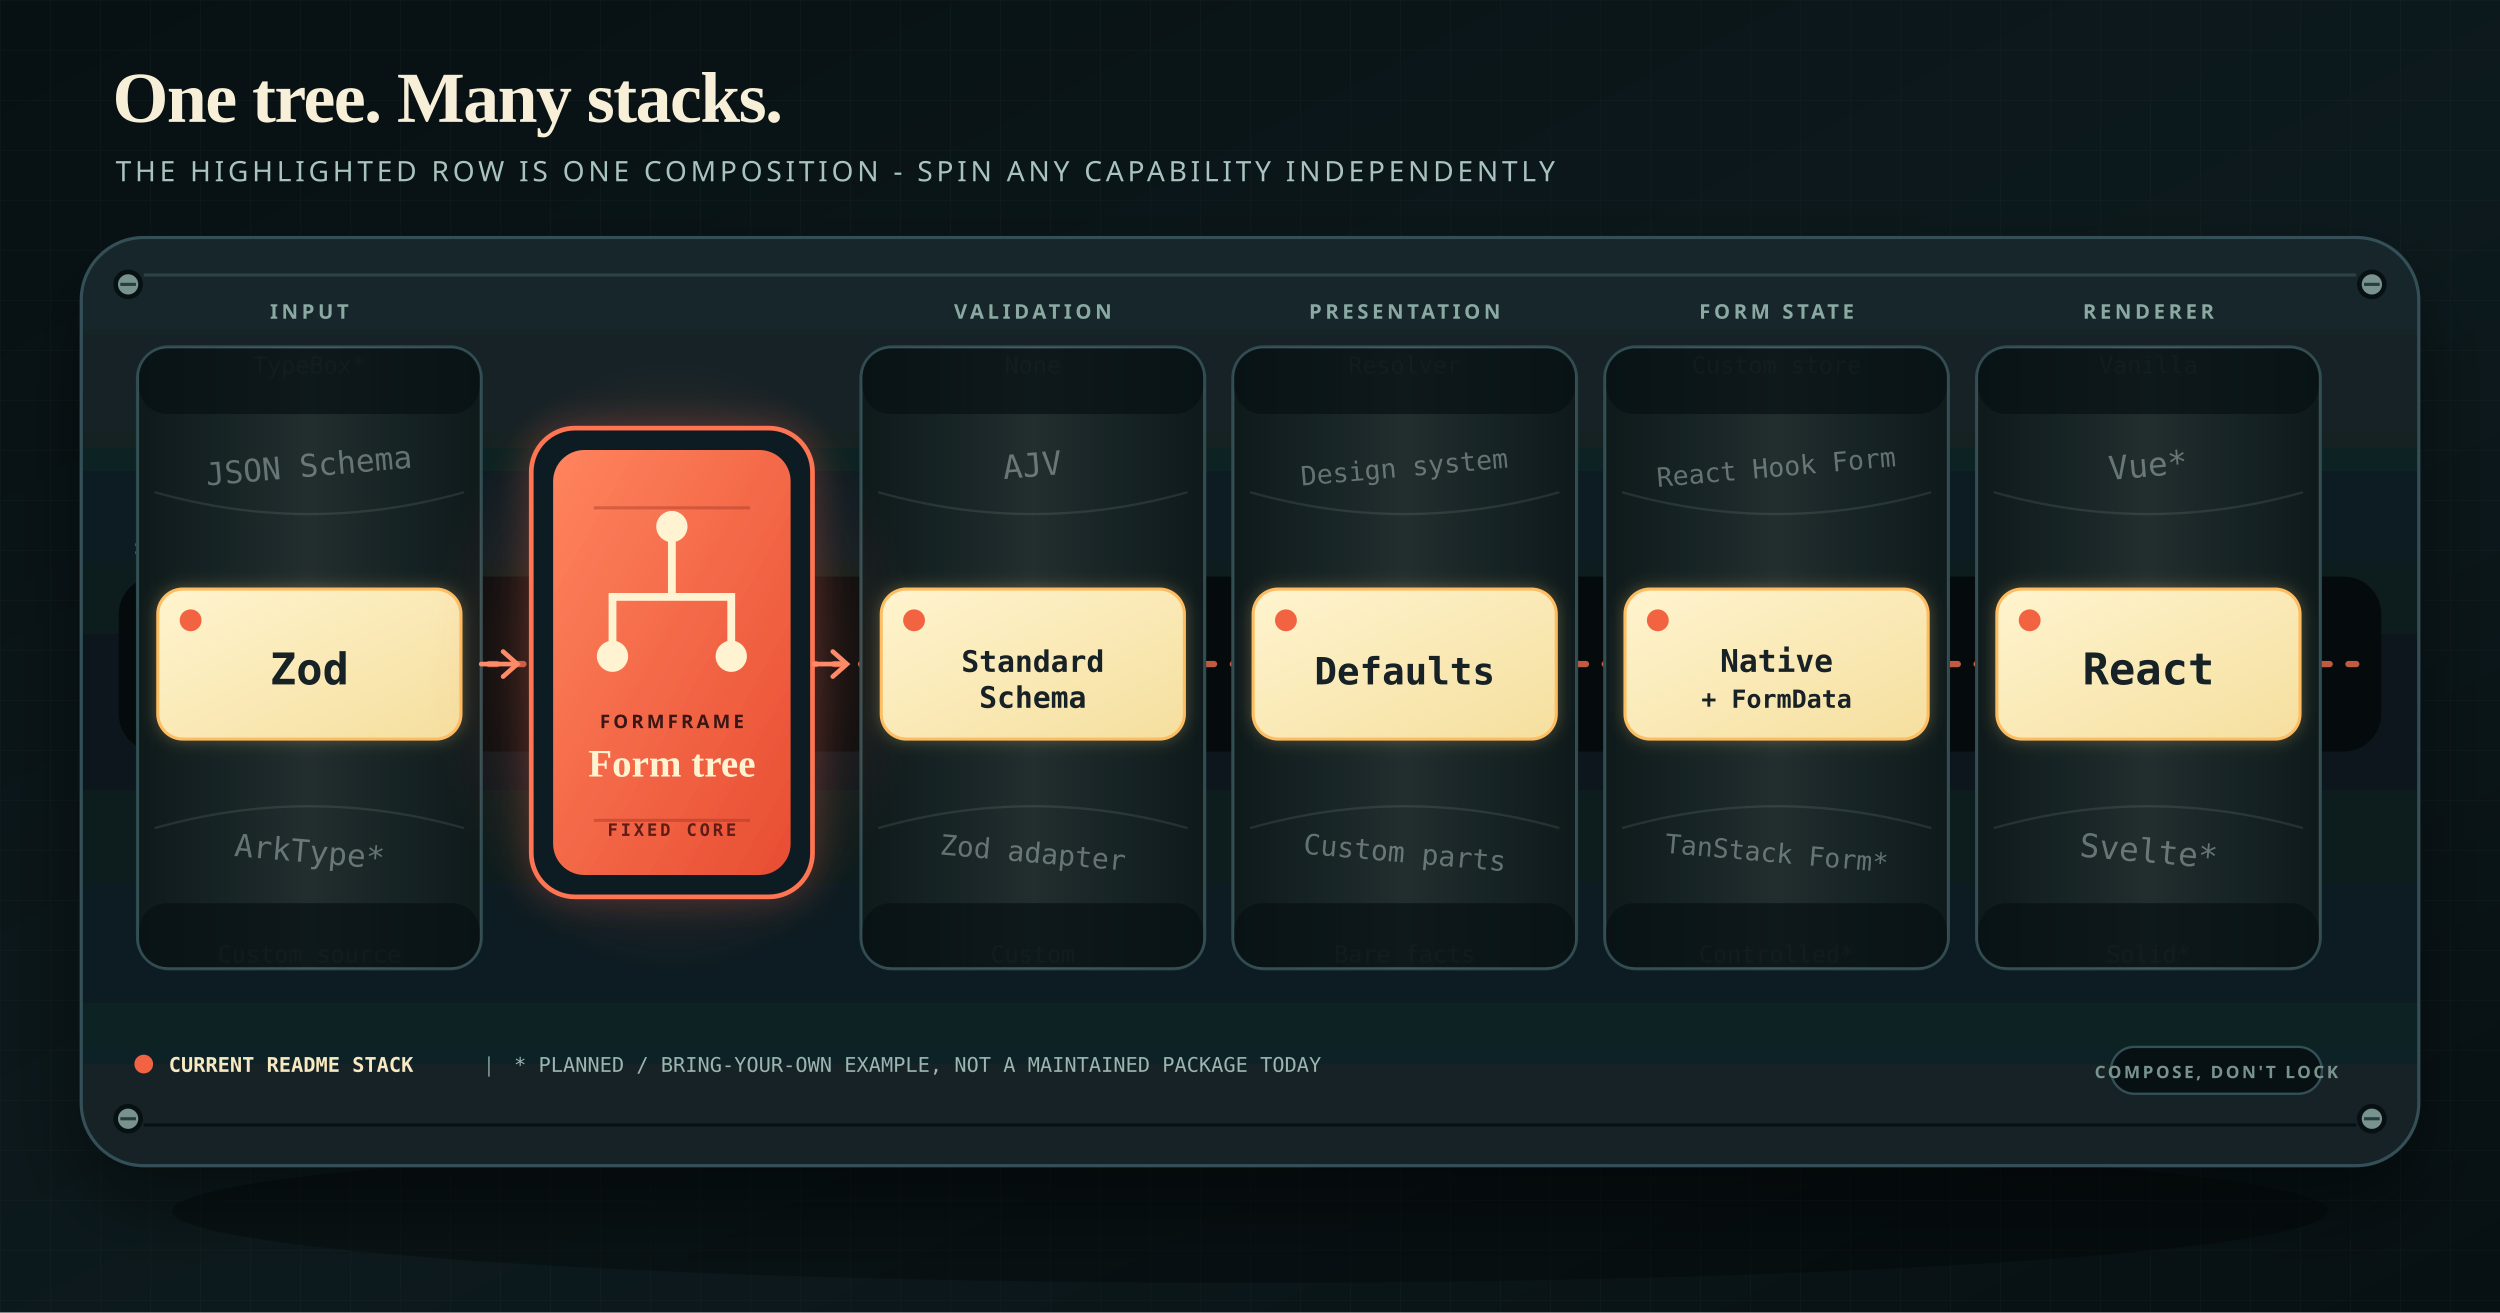
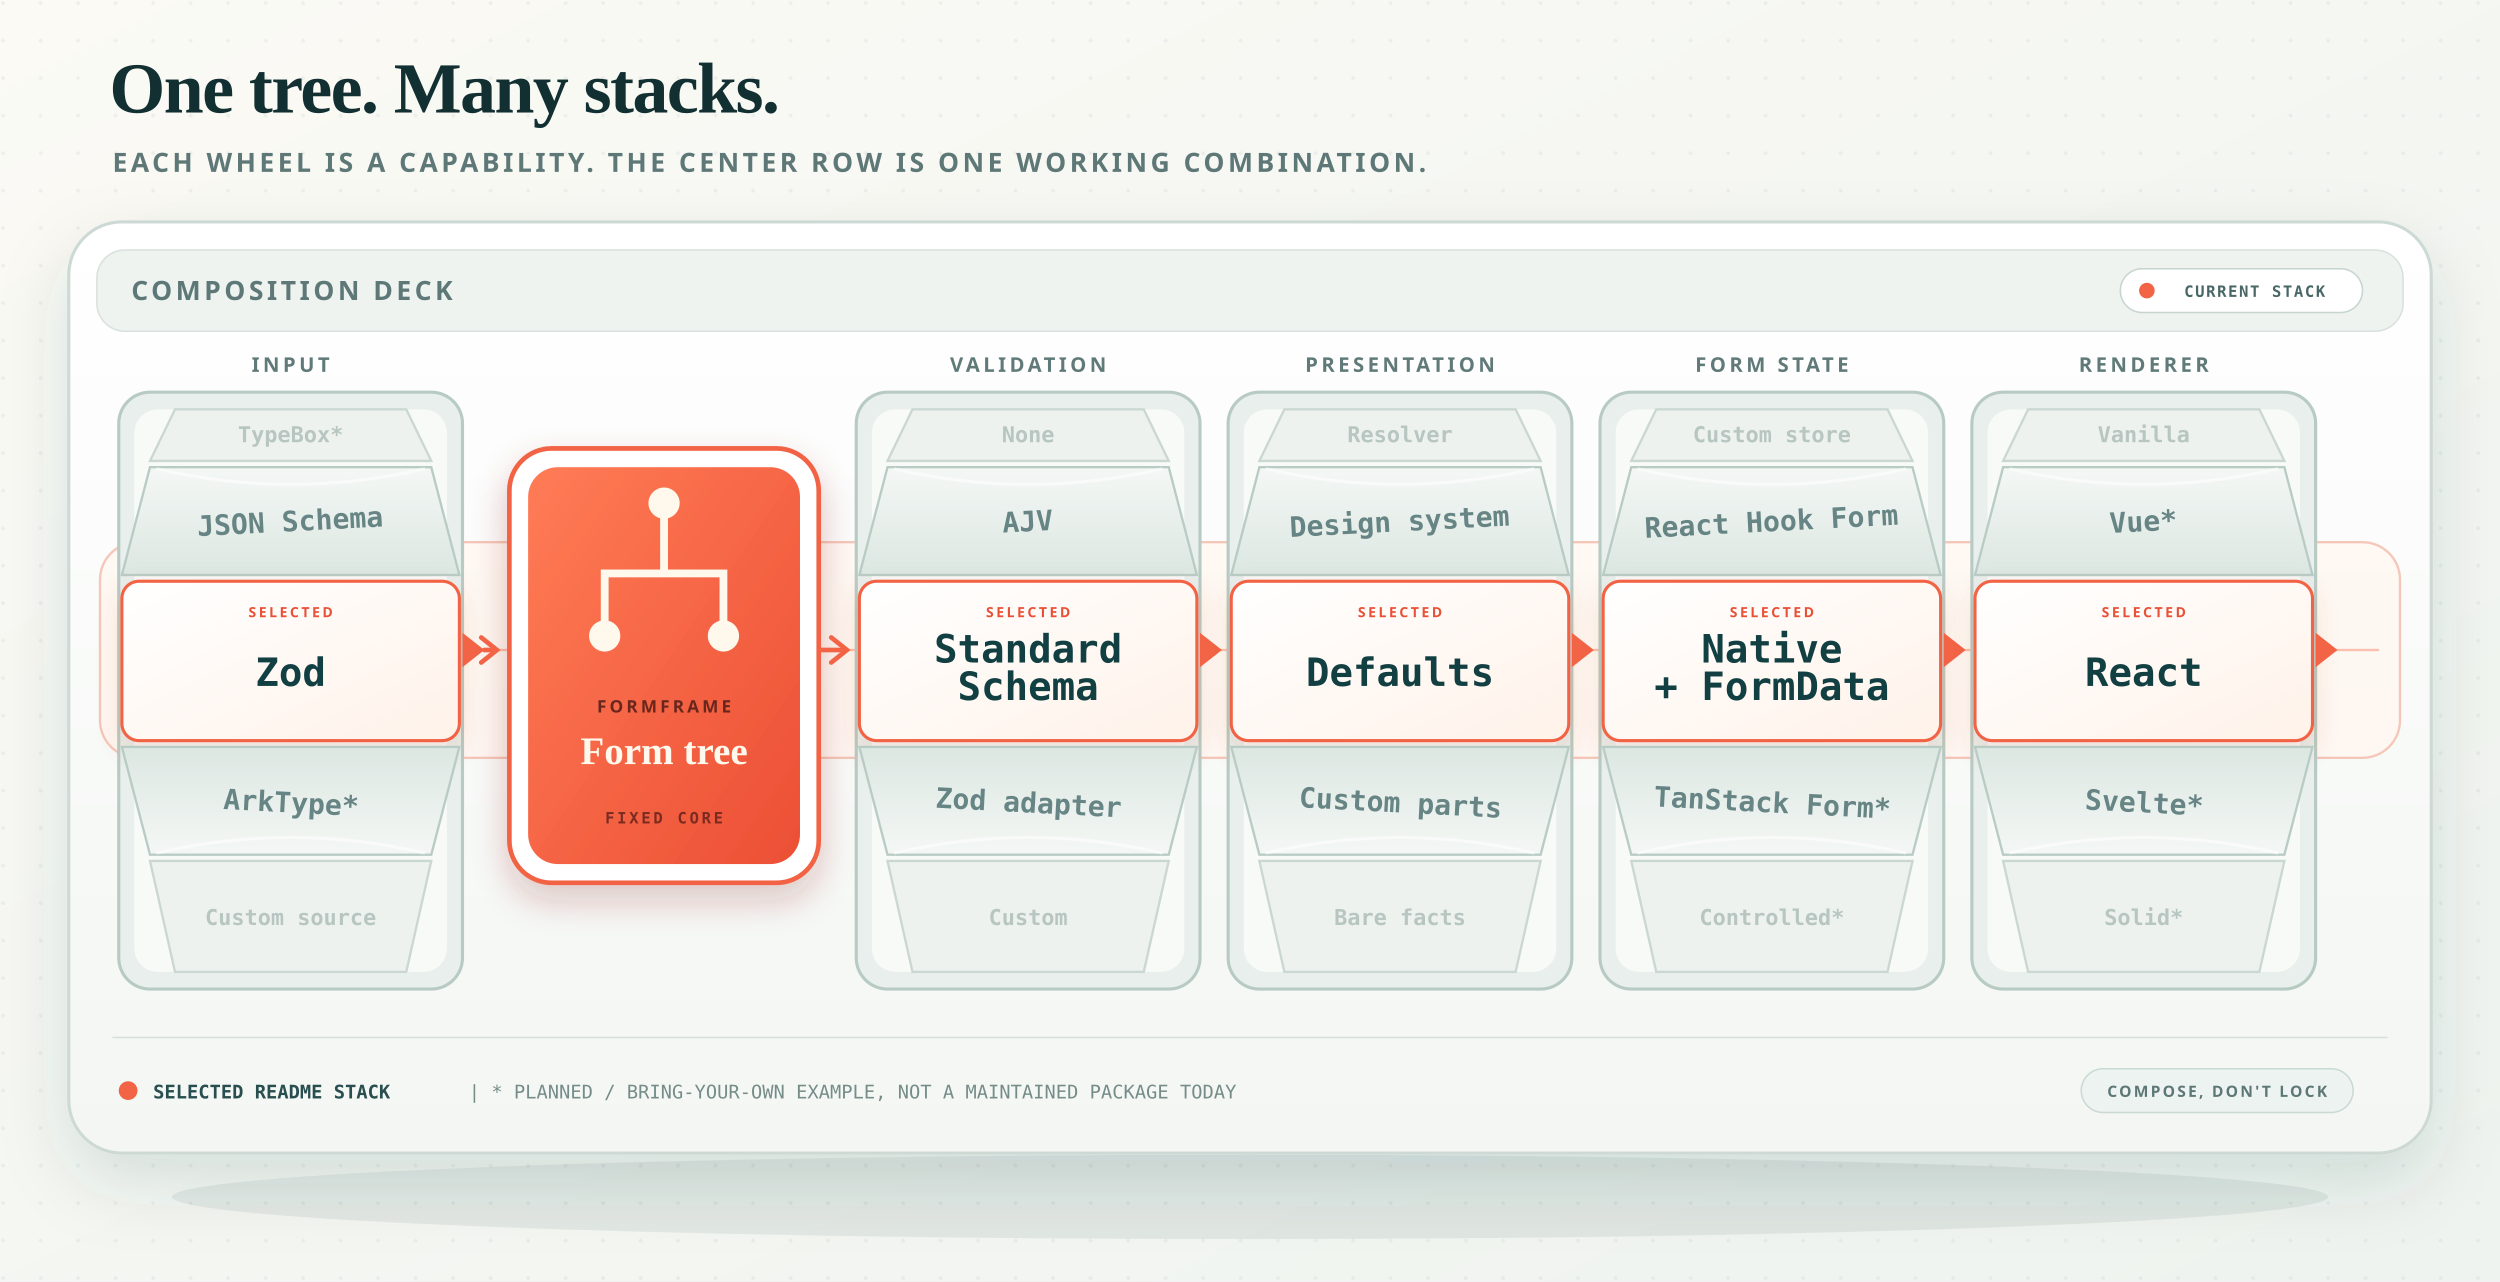
- <svg xmlns="http://www.w3.org/2000/svg" width="1600" height="840" viewBox="0 0 1600 840" role="img" aria-labelledby="title description">
+ <svg xmlns="http://www.w3.org/2000/svg" width="1600" height="820" viewBox="0 0 1600 820" role="img" aria-labelledby="title description">
  <defs>
    <linearGradient id="page" x1="0" y1="0" x2="1" y2="1">
-       <stop offset="0" stop-color="#071013" />
-       <stop offset="0.55" stop-color="#0d1a1d" />
-       <stop offset="1" stop-color="#071013" />
+       <stop offset="0" stop-color="#fbfaf5" />
+       <stop offset="1" stop-color="#eef3ef" />
    </linearGradient>
    <linearGradient id="machine" x1="0" y1="0" x2="0" y2="1">
-       <stop offset="0" stop-color="#16282c" />
-       <stop offset="0.5" stop-color="#0c171a" />
-       <stop offset="1" stop-color="#132428" />
-     </linearGradient>
-     <linearGradient id="glass" x1="0" y1="0" x2="1" y2="0">
-       <stop offset="0" stop-color="#b9e7de" stop-opacity="0.04" />
-       <stop offset="0.5" stop-color="#effff9" stop-opacity="0.12" />
-       <stop offset="1" stop-color="#b9e7de" stop-opacity="0.04" />
-     </linearGradient>
-     <linearGradient id="selected" x1="0" y1="0" x2="1" y2="1">
-       <stop offset="0" stop-color="#fff4cf" />
-       <stop offset="1" stop-color="#f5df9e" />
-     </linearGradient>
-     <linearGradient id="core" x1="0" y1="0" x2="1" y2="1">
-       <stop offset="0" stop-color="#ff845e" />
-       <stop offset="1" stop-color="#e84d32" />
-     </linearGradient>
-     <radialGradient id="halo">
-       <stop offset="0" stop-color="#ff7551" stop-opacity="0.28" />
-       <stop offset="1" stop-color="#ff7551" stop-opacity="0" />
-     </radialGradient>
-     <pattern id="grid" width="32" height="32" patternUnits="userSpaceOnUse">
-       <path d="M 32 0 L 0 0 0 32" fill="none" stroke="#b7dcd5" stroke-opacity="0.035" stroke-width="1" />
+       <stop offset="0" stop-color="#ffffff" />
+       <stop offset="1" stop-color="#f3f6f3" />
+     </linearGradient>
+     <linearGradient id="upperPanel" x1="0" y1="0" x2="0" y2="1">
+       <stop offset="0" stop-color="#f4f7f5" />
+       <stop offset="1" stop-color="#dce7e2" />
+     </linearGradient>
+     <linearGradient id="lowerPanel" x1="0" y1="0" x2="0" y2="1">
+       <stop offset="0" stop-color="#dce7e2" />
+       <stop offset="1" stop-color="#f4f7f5" />
+     </linearGradient>
+     <linearGradient id="selectedPanel" x1="0" y1="0" x2="1" y2="1">
+       <stop offset="0" stop-color="#ffffff" />
+       <stop offset="1" stop-color="#fff2e9" />
+     </linearGradient>
+     <linearGradient id="corePanel" x1="0" y1="0" x2="1" y2="1">
+       <stop offset="0" stop-color="#ff7c56" />
+       <stop offset="1" stop-color="#ec4f35" />
+     </linearGradient>
+     <pattern id="dots" width="24" height="24" patternUnits="userSpaceOnUse">
+       <circle cx="2" cy="2" r="1.2" fill="#173f42" opacity="0.055" />
    </pattern>
-     <filter id="machineShadow" x="-15%" y="-20%" width="130%" height="150%">
-       <feDropShadow dx="0" dy="24" stdDeviation="24" flood-opacity="0.45" />
+     <filter id="machineShadow" x="-10%" y="-15%" width="120%" height="140%">
+       <feDropShadow dx="0" dy="18" stdDeviation="22" flood-color="#173f42" flood-opacity="0.13" />
    </filter>
-     <filter id="cardShadow" x="-30%" y="-40%" width="160%" height="180%">
-       <feDropShadow dx="0" dy="8" stdDeviation="8" flood-color="#000000" flood-opacity="0.35" />
-       <feDropShadow dx="0" dy="0" stdDeviation="5" flood-color="#ffd978" flood-opacity="0.28" />
+     <filter id="selectedShadow" x="-25%" y="-35%" width="150%" height="170%">
+       <feDropShadow dx="0" dy="7" stdDeviation="8" flood-color="#c8452f" flood-opacity="0.16" />
    </filter>
-     <filter id="coreShadow" x="-40%" y="-40%" width="180%" height="180%">
-       <feDropShadow dx="0" dy="10" stdDeviation="10" flood-color="#000000" flood-opacity="0.4" />
-       <feDropShadow dx="0" dy="0" stdDeviation="12" flood-color="#ff6748" flood-opacity="0.28" />
+     <filter id="coreShadow" x="-30%" y="-35%" width="160%" height="180%">
+       <feDropShadow dx="0" dy="10" stdDeviation="11" flood-color="#8d2c1e" flood-opacity="0.24" />
    </filter>
-     <clipPath id="inputClip">
-       <rect x="88" y="222" width="220" height="398" rx="20" />
-     </clipPath>
-     <clipPath id="validationClip">
-       <rect x="551" y="222" width="220" height="398" rx="20" />
-     </clipPath>
-     <clipPath id="presentationClip">
-       <rect x="789" y="222" width="220" height="398" rx="20" />
-     </clipPath>
-     <clipPath id="stateClip">
-       <rect x="1027" y="222" width="220" height="398" rx="20" />
-     </clipPath>
-     <clipPath id="rendererClip">
-       <rect x="1265" y="222" width="220" height="398" rx="20" />
-     </clipPath>
+     <style>
+       .heading {
+         fill: #122f32;
+         font-family: Georgia, "Times New Roman", serif;
+         font-size: 46px;
+         font-weight: 700;
+         letter-spacing: -1px;
+       }
+       .eyebrow {
+         fill: #5e7877;
+         font-family: "Arial Narrow", "Avenir Next Condensed", sans-serif;
+         font-size: 17px;
+         font-weight: 700;
+         letter-spacing: 2.2px;
+       }
+       .reel-label {
+         fill: #607a79;
+         font-family: "Arial Narrow", "Avenir Next Condensed", sans-serif;
+         font-size: 13px;
+         font-weight: 800;
+         letter-spacing: 2.2px;
+         text-anchor: middle;
+       }
+       .option {
+         fill: #355c5d;
+         font-family: ui-monospace, "SFMono-Regular", Consolas, monospace;
+         font-size: 18px;
+         font-weight: 700;
+         text-anchor: middle;
+       }
+       .far-option {
+         fill: #79918e;
+         font-family: ui-monospace, "SFMono-Regular", Consolas, monospace;
+         font-size: 14px;
+         font-weight: 700;
+         text-anchor: middle;
+       }
+       .selected-name {
+         fill: #123f42;
+         font-family: ui-monospace, "SFMono-Regular", Consolas, monospace;
+         font-size: 25px;
+         font-weight: 800;
+         text-anchor: middle;
+       }
+       .selected-small {
+         fill: #e95137;
+         font-family: "Arial Narrow", "Avenir Next Condensed", sans-serif;
+         font-size: 9px;
+         font-weight: 800;
+         letter-spacing: 1.6px;
+         text-anchor: middle;
+       }
+       .far-panel {
+         fill: #edf2ef;
+         stroke: #cad7d2;
+         stroke-width: 1.5;
+       }
+       .upper-panel {
+         fill: url(#upperPanel);
+         stroke: #b9cbc5;
+         stroke-width: 1.5;
+       }
+       .lower-panel {
+         fill: url(#lowerPanel);
+         stroke: #b9cbc5;
+         stroke-width: 1.5;
+       }
+       .selected-panel {
+         fill: url(#selectedPanel);
+         stroke: #f26445;
+         stroke-width: 2;
+       }
+       .panel-seam {
+         fill: none;
+         stroke: #ffffff;
+         stroke-opacity: 0.9;
+         stroke-width: 2;
+       }
+     </style>
  </defs>
-   <rect width="1600" height="840" fill="url(#page)" />
-   <rect width="1600" height="840" fill="url(#grid)" />
-   <ellipse cx="800" cy="775" rx="690" ry="46" fill="#000" opacity="0.3" />
-   <text x="72" y="78" fill="#f8efd8" font-family="Georgia, 'Times New Roman', serif" font-size="46" font-weight="700" letter-spacing="-1">
-     One tree. Many stacks.
+   <rect width="1600" height="820" fill="url(#page)" />
+   <rect width="1600" height="820" fill="url(#dots)" />
+   <ellipse cx="800" cy="766" rx="690" ry="27" fill="#173f42" opacity="0.08" />
+   <text x="70" y="72" class="heading">One tree. Many stacks.</text>
+   <text x="72" y="110" class="eyebrow">
+     EACH WHEEL IS A CAPABILITY. THE CENTER ROW IS ONE WORKING COMBINATION.
  </text>
-   <text x="74" y="116" fill="#a9c4be" font-family="'Arial Narrow', 'Avenir Next Condensed', sans-serif" font-size="18" letter-spacing="2.4">
-     THE HIGHLIGHTED ROW IS ONE COMPOSITION - SPIN ANY CAPABILITY INDEPENDENTLY
+   <rect x="44" y="142" width="1512" height="596" rx="34" fill="url(#machine)" stroke="#cdd9d4" stroke-width="2" filter="url(#machineShadow)" />
+   <rect x="62" y="160" width="1476" height="52" rx="18" fill="#eef3f0" stroke="#d8e1dd" />
+   <text x="84" y="192" class="eyebrow" font-size="12">COMPOSITION DECK</text>
+   <g transform="translate(1357 172)">
+     <rect width="155" height="28" rx="14" fill="#ffffff" stroke="#c7d5d0" />
+     <circle cx="17" cy="14" r="5" fill="#f26445" />
+     <text x="86" y="18" fill="#496766" font-family="ui-monospace, 'SFMono-Regular', Consolas, monospace" font-size="10" font-weight="800" letter-spacing="1" text-anchor="middle">
+       CURRENT STACK
+     </text>
+   </g>
+   <rect x="64" y="347" width="1472" height="138" rx="24" fill="#fff7f2" fill-opacity="0.88" stroke="#f4c7b8" stroke-width="1.5" />
+   <path d="M78 416 H1522" fill="none" stroke="#f26445" stroke-width="1.5" stroke-linecap="round" opacity="0.38" />
+   <text x="186" y="238" class="reel-label">INPUT</text>
+   <text x="658" y="238" class="reel-label">VALIDATION</text>
+   <text x="896" y="238" class="reel-label">PRESENTATION</text>
+   <text x="1134" y="238" class="reel-label">FORM STATE</text>
+   <text x="1372" y="238" class="reel-label">RENDERER</text>
+   <g transform="translate(76 0)">
+     <rect x="0" y="251" width="220" height="382" rx="20" fill="#e8efec" stroke="#b8cac4" stroke-width="2" />
+     <rect x="10" y="262" width="200" height="360" rx="15" fill="#f8faf8" />
+     <path d="M36 262 H184 L200 295 H20 Z" class="far-panel" />
+     <path d="M20 299 H200 L218 368 H2 Z" class="upper-panel" />
+     <rect x="2" y="372" width="216" height="102" rx="11" class="selected-panel" filter="url(#selectedShadow)" />
+     <path d="M2 478 H218 L200 547 H20 Z" class="lower-panel" />
+     <path d="M20 551 H200 L184 622 H36 Z" class="far-panel" />
+     <path d="M24 300 Q110 320 196 300" class="panel-seam" opacity="0.6" />
+     <path d="M24 546 Q110 526 196 546" class="panel-seam" opacity="0.6" />
+     <text x="110" y="283" class="far-option" opacity="0.46">TypeBox*</text>
+     <text x="110" y="340" class="option" opacity="0.72" transform="rotate(-3 110 340)">
+       JSON Schema
+     </text>
+     <text x="110" y="395" class="selected-small">SELECTED</text>
+     <text x="110" y="439" class="selected-name">Zod</text>
+     <text x="110" y="520" class="option" opacity="0.72" transform="rotate(3 110 520)">
+       ArkType*
+     </text>
+     <text x="110" y="592" class="far-option" opacity="0.46">
+       Custom source
+     </text>
+     <polygon points="220,405 234,416 220,427" fill="#f26445" />
+   </g>
+   <g filter="url(#coreShadow)">
+     <rect x="326" y="287" width="198" height="278" rx="27" fill="#ffffff" stroke="#f26445" stroke-width="3" />
+     <rect x="338" y="299" width="174" height="254" rx="19" fill="url(#corePanel)" />
+     <path d="M425 330 V367 M425 367 H387 V399 M425 367 H463 V399" fill="none" stroke="#fff8ec" stroke-width="5" stroke-linecap="round" />
+     <g fill="#fff8ec">
+       <circle cx="425" cy="322" r="10" />
+       <circle cx="387" cy="407" r="10" />
+       <circle cx="463" cy="407" r="10" />
+     </g>
+     <text x="425" y="456" fill="#69271d" font-family="'Arial Narrow', 'Avenir Next Condensed', sans-serif" font-size="11" font-weight="800" letter-spacing="2" text-anchor="middle">
+       FORMFRAME
+     </text>
+     <text x="425" y="489" fill="#fff8ec" font-family="Georgia, 'Times New Roman', serif" font-size="25" font-weight="700" text-anchor="middle">
+       Form tree
+     </text>
+     <text x="425" y="527" fill="#7a2b20" font-family="ui-monospace, 'SFMono-Regular', Consolas, monospace" font-size="10" font-weight="800" letter-spacing="1.7" text-anchor="middle">
+       FIXED CORE
+     </text>
+   </g>
+   <g fill="none" stroke="#f26445" stroke-width="3" stroke-linecap="round">
+     <path d="M310 416 H316" />
+     <path d="M308 408 L318 416 308 424" />
+     <path d="M525 416 H538" />
+     <path d="M532 408 L542 416 532 424" />
+   </g>
+   <g transform="translate(548 0)">
+     <rect x="0" y="251" width="220" height="382" rx="20" fill="#e8efec" stroke="#b8cac4" stroke-width="2" />
+     <rect x="10" y="262" width="200" height="360" rx="15" fill="#f8faf8" />
+     <path d="M36 262 H184 L200 295 H20 Z" class="far-panel" />
+     <path d="M20 299 H200 L218 368 H2 Z" class="upper-panel" />
+     <rect x="2" y="372" width="216" height="102" rx="11" class="selected-panel" filter="url(#selectedShadow)" />
+     <path d="M2 478 H218 L200 547 H20 Z" class="lower-panel" />
+     <path d="M20 551 H200 L184 622 H36 Z" class="far-panel" />
+     <path d="M24 300 Q110 320 196 300" class="panel-seam" opacity="0.6" />
+     <path d="M24 546 Q110 526 196 546" class="panel-seam" opacity="0.6" />
+     <text x="110" y="283" class="far-option" opacity="0.46">None</text>
+     <text x="110" y="340" class="option" opacity="0.72" transform="rotate(-3 110 340)">
+       AJV
+     </text>
+     <text x="110" y="395" class="selected-small">SELECTED</text>
+     <text x="110" y="424" class="selected-name" font-size="18">Standard</text>
+     <text x="110" y="448" class="selected-name" font-size="18">Schema</text>
+     <text x="110" y="520" class="option" font-size="16" opacity="0.72" transform="rotate(3 110 520)">
+       Zod adapter
+     </text>
+     <text x="110" y="592" class="far-option" opacity="0.46">Custom</text>
+     <polygon points="220,405 234,416 220,427" fill="#f26445" />
+   </g>
+   <g transform="translate(786 0)">
+     <rect x="0" y="251" width="220" height="382" rx="20" fill="#e8efec" stroke="#b8cac4" stroke-width="2" />
+     <rect x="10" y="262" width="200" height="360" rx="15" fill="#f8faf8" />
+     <path d="M36 262 H184 L200 295 H20 Z" class="far-panel" />
+     <path d="M20 299 H200 L218 368 H2 Z" class="upper-panel" />
+     <rect x="2" y="372" width="216" height="102" rx="11" class="selected-panel" filter="url(#selectedShadow)" />
+     <path d="M2 478 H218 L200 547 H20 Z" class="lower-panel" />
+     <path d="M20 551 H200 L184 622 H36 Z" class="far-panel" />
+     <path d="M24 300 Q110 320 196 300" class="panel-seam" opacity="0.6" />
+     <path d="M24 546 Q110 526 196 546" class="panel-seam" opacity="0.6" />
+     <text x="110" y="283" class="far-option" opacity="0.46">Resolver</text>
+     <text x="110" y="340" class="option" font-size="16" opacity="0.72" transform="rotate(-3 110 340)">
+       Design system
+     </text>
+     <text x="110" y="395" class="selected-small">SELECTED</text>
+     <text x="110" y="439" class="selected-name" font-size="22">Defaults</text>
+     <text x="110" y="520" class="option" font-size="16" opacity="0.72" transform="rotate(3 110 520)">
+       Custom parts
+     </text>
+     <text x="110" y="592" class="far-option" opacity="0.46">Bare facts</text>
+     <polygon points="220,405 234,416 220,427" fill="#f26445" />
+   </g>
+   <g transform="translate(1024 0)">
+     <rect x="0" y="251" width="220" height="382" rx="20" fill="#e8efec" stroke="#b8cac4" stroke-width="2" />
+     <rect x="10" y="262" width="200" height="360" rx="15" fill="#f8faf8" />
+     <path d="M36 262 H184 L200 295 H20 Z" class="far-panel" />
+     <path d="M20 299 H200 L218 368 H2 Z" class="upper-panel" />
+     <rect x="2" y="372" width="216" height="102" rx="11" class="selected-panel" filter="url(#selectedShadow)" />
+     <path d="M2 478 H218 L200 547 H20 Z" class="lower-panel" />
+     <path d="M20 551 H200 L184 622 H36 Z" class="far-panel" />
+     <path d="M24 300 Q110 320 196 300" class="panel-seam" opacity="0.6" />
+     <path d="M24 546 Q110 526 196 546" class="panel-seam" opacity="0.6" />
+     <text x="110" y="283" class="far-option" opacity="0.46">Custom store</text>
+     <text x="110" y="340" class="option" font-size="15" opacity="0.72" transform="rotate(-3 110 340)">
+       React Hook Form
+     </text>
+     <text x="110" y="395" class="selected-small">SELECTED</text>
+     <text x="110" y="424" class="selected-name" font-size="20">Native</text>
+     <text x="110" y="448" class="selected-name" font-size="16">+ FormData</text>
+     <text x="110" y="520" class="option" font-size="15" opacity="0.72" transform="rotate(3 110 520)">
+       TanStack Form*
+     </text>
+     <text x="110" y="592" class="far-option" opacity="0.46">Controlled*</text>
+     <polygon points="220,405 234,416 220,427" fill="#f26445" />
+   </g>
+   <g transform="translate(1262 0)">
+     <rect x="0" y="251" width="220" height="382" rx="20" fill="#e8efec" stroke="#b8cac4" stroke-width="2" />
+     <rect x="10" y="262" width="200" height="360" rx="15" fill="#f8faf8" />
+     <path d="M36 262 H184 L200 295 H20 Z" class="far-panel" />
+     <path d="M20 299 H200 L218 368 H2 Z" class="upper-panel" />
+     <rect x="2" y="372" width="216" height="102" rx="11" class="selected-panel" filter="url(#selectedShadow)" />
+     <path d="M2 478 H218 L200 547 H20 Z" class="lower-panel" />
+     <path d="M20 551 H200 L184 622 H36 Z" class="far-panel" />
+     <path d="M24 300 Q110 320 196 300" class="panel-seam" opacity="0.6" />
+     <path d="M24 546 Q110 526 196 546" class="panel-seam" opacity="0.6" />
+     <text x="110" y="283" class="far-option" opacity="0.46">Vanilla</text>
+     <text x="110" y="340" class="option" opacity="0.72" transform="rotate(-3 110 340)">
+       Vue*
+     </text>
+     <text x="110" y="395" class="selected-small">SELECTED</text>
+     <text x="110" y="439" class="selected-name">React</text>
+     <text x="110" y="520" class="option" opacity="0.72" transform="rotate(3 110 520)">
+       Svelte*
+     </text>
+     <text x="110" y="592" class="far-option" opacity="0.46">Solid*</text>
+     <polygon points="220,405 234,416 220,427" fill="#f26445" />
+   </g>
+   <line x1="72" y1="664" x2="1528" y2="664" stroke="#d5dfdb" />
+   <circle cx="82" cy="698" r="6" fill="#f26445" />
+   <text x="98" y="703" fill="#294e4f" font-family="ui-monospace, 'SFMono-Regular', Consolas, monospace" font-size="12" font-weight="800">
+     SELECTED README STACK
  </text>
-   <rect x="52" y="152" width="1496" height="594" rx="40" fill="url(#machine)" stroke="#345057" stroke-width="2" filter="url(#machineShadow)" />
-   <path d="M92 176 H1508" stroke="#9fc5bd" stroke-opacity="0.18" stroke-width="2" />
-   <path d="M92 720 H1508" stroke="#061012" stroke-opacity="0.9" stroke-width="2" />
-   <g fill="#78928e" stroke="#071013" stroke-width="3">
-     <circle cx="82" cy="182" r="8" />
-     <circle cx="1518" cy="182" r="8" />
-     <circle cx="82" cy="716" r="8" />
-     <circle cx="1518" cy="716" r="8" />
-   </g>
-   <g stroke="#263d41" stroke-width="2">
-     <path d="M77 182 H87" />
-     <path d="M1513 182 H1523" />
-     <path d="M77 716 H87" />
-     <path d="M1513 716 H1523" />
-   </g>
-   <rect x="76" y="369" width="1448" height="112" rx="24" fill="#050b0d" />
-   <path d="M92 425 H1510" fill="none" stroke="#ff7654" stroke-width="4" stroke-dasharray="5 12" stroke-linecap="round" opacity="0.75" />
-   <text x="86" y="355" fill="#ff8a68" font-family="ui-monospace, 'SFMono-Regular', Consolas, monospace" font-size="12" font-weight="700" letter-spacing="2">
-     SELECTED STACK
+   <text x="300" y="703" fill="#758c89" font-family="ui-monospace, 'SFMono-Regular', Consolas, monospace" font-size="12">
+     | * PLANNED / BRING-YOUR-OWN EXAMPLE, NOT A MAINTAINED PACKAGE TODAY
  </text>
-   <g fill="#8ba9a3" font-family="'Arial Narrow', 'Avenir Next Condensed', sans-serif" font-size="13" font-weight="700" letter-spacing="2.3" text-anchor="middle">
-     <text x="198" y="204">INPUT</text>
-     <text x="661" y="204">VALIDATION</text>
-     <text x="899" y="204">PRESENTATION</text>
-     <text x="1137" y="204">FORM STATE</text>
-     <text x="1375" y="204">RENDERER</text>
-   </g>
-   <g fill="#071113" stroke="#304b50" stroke-width="2">
-     <rect x="88" y="222" width="220" height="398" rx="20" />
-     <rect x="551" y="222" width="220" height="398" rx="20" />
-     <rect x="789" y="222" width="220" height="398" rx="20" />
-     <rect x="1027" y="222" width="220" height="398" rx="20" />
-     <rect x="1265" y="222" width="220" height="398" rx="20" />
-   </g>
-   <g fill="url(#glass)">
-     <rect x="88" y="222" width="220" height="398" rx="20" />
-     <rect x="551" y="222" width="220" height="398" rx="20" />
-     <rect x="789" y="222" width="220" height="398" rx="20" />
-     <rect x="1027" y="222" width="220" height="398" rx="20" />
-     <rect x="1265" y="222" width="220" height="398" rx="20" />
-   </g>
-   <g fill="none" stroke="#b4d5cf" stroke-width="1.5" opacity="0.12">
-     <path d="M99 315 Q198 343 297 315" />
-     <path d="M99 530 Q198 502 297 530" />
-     <path d="M562 315 Q661 343 760 315" />
-     <path d="M562 530 Q661 502 760 530" />
-     <path d="M800 315 Q899 343 998 315" />
-     <path d="M800 530 Q899 502 998 530" />
-     <path d="M1038 315 Q1137 343 1236 315" />
-     <path d="M1038 530 Q1137 502 1236 530" />
-     <path d="M1276 315 Q1375 343 1474 315" />
-     <path d="M1276 530 Q1375 502 1474 530" />
-   </g>
-   <g clip-path="url(#inputClip)" text-anchor="middle">
-     <text x="198" y="239" fill="#cde1dd" opacity="0.1" font-family="ui-monospace, 'SFMono-Regular', Consolas, monospace" font-size="15">
-       TypeBox*
-     </text>
-     <g transform="rotate(-5 198 302)">
-       <text x="198" y="305" fill="#cde1dd" opacity="0.42" font-family="ui-monospace, 'SFMono-Regular', Consolas, monospace" font-size="20">
-         JSON Schema
-       </text>
-     </g>
-     <g filter="url(#cardShadow)">
-       <rect x="101" y="377" width="194" height="96" rx="16" fill="url(#selected)" stroke="#ffbd62" stroke-width="2" />
-       <circle cx="122" cy="397" r="7" fill="#f26343" />
-       <text x="198" y="438" fill="#172025" font-family="ui-monospace, 'SFMono-Regular', Consolas, monospace" font-size="28" font-weight="800">
-         Zod
-       </text>
-     </g>
-     <g transform="rotate(5 198 547)">
-       <text x="198" y="552" fill="#cde1dd" opacity="0.42" font-family="ui-monospace, 'SFMono-Regular', Consolas, monospace" font-size="20">
-         ArkType*
-       </text>
-     </g>
-     <text x="198" y="616" fill="#cde1dd" opacity="0.1" font-family="ui-monospace, 'SFMono-Regular', Consolas, monospace" font-size="15">
-       Custom source
-     </text>
-   </g>
-   <ellipse cx="430" cy="426" rx="158" ry="196" fill="url(#halo)" />
-   <g filter="url(#coreShadow)">
-     <rect x="340" y="274" width="180" height="300" rx="28" fill="#111d20" stroke="#ff7452" stroke-width="3" />
-     <rect x="354" y="288" width="152" height="272" rx="20" fill="url(#core)" />
-     <path d="M380 325 H480 M380 525 H480" stroke="#8f281d" stroke-opacity="0.35" stroke-width="2" />
-     <g fill="none" stroke="#fff3d1" stroke-width="5" stroke-linecap="round">
-       <path d="M430 345 V382 M430 382 H392 V412 M430 382 H468 V412" />
-     </g>
-     <g fill="#fff3d1">
-       <circle cx="430" cy="337" r="10" />
-       <circle cx="392" cy="420" r="10" />
-       <circle cx="468" cy="420" r="10" />
-     </g>
-     <text x="430" y="466" fill="#3a1712" font-family="'Arial Narrow', 'Avenir Next Condensed', sans-serif" font-size="12" font-weight="800" letter-spacing="2" text-anchor="middle">
-       FORMFRAME
-     </text>
-     <text x="430" y="497" fill="#fff3d1" font-family="Georgia, 'Times New Roman', serif" font-size="25" font-weight="700" text-anchor="middle">
-       Form tree
-     </text>
-     <text x="430" y="535" fill="#5e1e17" font-family="ui-monospace, 'SFMono-Regular', Consolas, monospace" font-size="11" font-weight="800" letter-spacing="1.8" text-anchor="middle">
-       FIXED CORE
-     </text>
-   </g>
-   <g fill="none" stroke="#ff8a68" stroke-width="3" stroke-linecap="round">
-     <path d="M308 425 H329" />
-     <path d="M322 417 L331 425 322 433" />
-     <path d="M521 425 H540" />
-     <path d="M533 417 L542 425 533 433" />
-   </g>
-   <g clip-path="url(#validationClip)" text-anchor="middle">
-     <text x="661" y="239" fill="#cde1dd" opacity="0.1" font-family="ui-monospace, 'SFMono-Regular', Consolas, monospace" font-size="15">
-       None
-     </text>
-     <g transform="rotate(-5 661 302)">
-       <text x="661" y="305" fill="#cde1dd" opacity="0.42" font-family="ui-monospace, 'SFMono-Regular', Consolas, monospace" font-size="21">
-         AJV
-       </text>
-     </g>
-     <g filter="url(#cardShadow)">
-       <rect x="564" y="377" width="194" height="96" rx="16" fill="url(#selected)" stroke="#ffbd62" stroke-width="2" />
-       <circle cx="585" cy="397" r="7" fill="#f26343" />
-       <text x="661" y="430" fill="#172025" font-family="ui-monospace, 'SFMono-Regular', Consolas, monospace" font-size="19" font-weight="800">
-         Standard
-       </text>
-       <text x="661" y="453" fill="#172025" font-family="ui-monospace, 'SFMono-Regular', Consolas, monospace" font-size="19" font-weight="800">
-         Schema
-       </text>
-     </g>
-     <g transform="rotate(5 661 547)">
-       <text x="661" y="552" fill="#cde1dd" opacity="0.42" font-family="ui-monospace, 'SFMono-Regular', Consolas, monospace" font-size="18">
-         Zod adapter
-       </text>
-     </g>
-     <text x="661" y="616" fill="#cde1dd" opacity="0.1" font-family="ui-monospace, 'SFMono-Regular', Consolas, monospace" font-size="15">
-       Custom
-     </text>
-   </g>
-   <g clip-path="url(#presentationClip)" text-anchor="middle">
-     <text x="899" y="239" fill="#cde1dd" opacity="0.1" font-family="ui-monospace, 'SFMono-Regular', Consolas, monospace" font-size="15">
-       Resolver
-     </text>
-     <g transform="rotate(-5 899 302)">
-       <text x="899" y="305" fill="#cde1dd" opacity="0.42" font-family="ui-monospace, 'SFMono-Regular', Consolas, monospace" font-size="17">
-         Design system
-       </text>
-     </g>
-     <g filter="url(#cardShadow)">
-       <rect x="802" y="377" width="194" height="96" rx="16" fill="url(#selected)" stroke="#ffbd62" stroke-width="2" />
-       <circle cx="823" cy="397" r="7" fill="#f26343" />
-       <text x="899" y="438" fill="#172025" font-family="ui-monospace, 'SFMono-Regular', Consolas, monospace" font-size="24" font-weight="800">
-         Defaults
-       </text>
-     </g>
-     <g transform="rotate(5 899 547)">
-       <text x="899" y="552" fill="#cde1dd" opacity="0.42" font-family="ui-monospace, 'SFMono-Regular', Consolas, monospace" font-size="18">
-         Custom parts
-       </text>
-     </g>
-     <text x="899" y="616" fill="#cde1dd" opacity="0.1" font-family="ui-monospace, 'SFMono-Regular', Consolas, monospace" font-size="15">
-       Bare facts
-     </text>
-   </g>
-   <g clip-path="url(#stateClip)" text-anchor="middle">
-     <text x="1137" y="239" fill="#cde1dd" opacity="0.1" font-family="ui-monospace, 'SFMono-Regular', Consolas, monospace" font-size="15">
-       Custom store
-     </text>
-     <g transform="rotate(-5 1137 302)">
-       <text x="1137" y="305" fill="#cde1dd" opacity="0.42" font-family="ui-monospace, 'SFMono-Regular', Consolas, monospace" font-size="17">
-         React Hook Form
-       </text>
-     </g>
-     <g filter="url(#cardShadow)">
-       <rect x="1040" y="377" width="194" height="96" rx="16" fill="url(#selected)" stroke="#ffbd62" stroke-width="2" />
-       <circle cx="1061" cy="397" r="7" fill="#f26343" />
-       <text x="1137" y="430" fill="#172025" font-family="ui-monospace, 'SFMono-Regular', Consolas, monospace" font-size="20" font-weight="800">
-         Native
-       </text>
-       <text x="1137" y="453" fill="#172025" font-family="ui-monospace, 'SFMono-Regular', Consolas, monospace" font-size="16" font-weight="800">
-         + FormData
-       </text>
-     </g>
-     <g transform="rotate(5 1137 547)">
-       <text x="1137" y="552" fill="#cde1dd" opacity="0.42" font-family="ui-monospace, 'SFMono-Regular', Consolas, monospace" font-size="17">
-         TanStack Form*
-       </text>
-     </g>
-     <text x="1137" y="616" fill="#cde1dd" opacity="0.1" font-family="ui-monospace, 'SFMono-Regular', Consolas, monospace" font-size="15">
-       Controlled*
-     </text>
-   </g>
-   <g clip-path="url(#rendererClip)" text-anchor="middle">
-     <text x="1375" y="239" fill="#cde1dd" opacity="0.1" font-family="ui-monospace, 'SFMono-Regular', Consolas, monospace" font-size="15">
-       Vanilla
-     </text>
-     <g transform="rotate(-5 1375 302)">
-       <text x="1375" y="305" fill="#cde1dd" opacity="0.42" font-family="ui-monospace, 'SFMono-Regular', Consolas, monospace" font-size="21">
-         Vue*
-       </text>
-     </g>
-     <g filter="url(#cardShadow)">
-       <rect x="1278" y="377" width="194" height="96" rx="16" fill="url(#selected)" stroke="#ffbd62" stroke-width="2" />
-       <circle cx="1299" cy="397" r="7" fill="#f26343" />
-       <text x="1375" y="438" fill="#172025" font-family="ui-monospace, 'SFMono-Regular', Consolas, monospace" font-size="28" font-weight="800">
-         React
-       </text>
-     </g>
-     <g transform="rotate(5 1375 547)">
-       <text x="1375" y="552" fill="#cde1dd" opacity="0.42" font-family="ui-monospace, 'SFMono-Regular', Consolas, monospace" font-size="21">
-         Svelte*
-       </text>
-     </g>
-     <text x="1375" y="616" fill="#cde1dd" opacity="0.1" font-family="ui-monospace, 'SFMono-Regular', Consolas, monospace" font-size="15">
-       Solid*
-     </text>
-   </g>
-   <g fill="#071113">
-     <rect x="89" y="223" width="218" height="42" rx="18" opacity="0.72" />
-     <rect x="89" y="578" width="218" height="41" rx="18" opacity="0.72" />
-     <rect x="552" y="223" width="218" height="42" rx="18" opacity="0.72" />
-     <rect x="552" y="578" width="218" height="41" rx="18" opacity="0.72" />
-     <rect x="790" y="223" width="218" height="42" rx="18" opacity="0.72" />
-     <rect x="790" y="578" width="218" height="41" rx="18" opacity="0.72" />
-     <rect x="1028" y="223" width="218" height="42" rx="18" opacity="0.72" />
-     <rect x="1028" y="578" width="218" height="41" rx="18" opacity="0.72" />
-     <rect x="1266" y="223" width="218" height="42" rx="18" opacity="0.72" />
-     <rect x="1266" y="578" width="218" height="41" rx="18" opacity="0.72" />
-   </g>
-   <g font-family="ui-monospace, 'SFMono-Regular', Consolas, monospace">
-     <circle cx="92" cy="681" r="6" fill="#f26343" />
-     <text x="108" y="686" fill="#f7e9c1" font-size="13" font-weight="700">
-       CURRENT README STACK
-     </text>
-     <text x="309" y="686" fill="#78938e" font-size="13">|</text>
-     <text x="329" y="686" fill="#9bb6b0" font-size="13">
-       * PLANNED / BRING-YOUR-OWN EXAMPLE, NOT A MAINTAINED PACKAGE TODAY
-     </text>
-   </g>
-   <g transform="translate(1351 670)">
-     <rect width="135" height="30" rx="15" fill="#071113" stroke="#345057" stroke-width="1.5" />
-     <text x="67.5" y="20" fill="#78938e" font-family="'Arial Narrow', 'Avenir Next Condensed', sans-serif" font-size="11" font-weight="700" letter-spacing="1.6" text-anchor="middle">
+   <g transform="translate(1332 684)">
+     <rect width="174" height="28" rx="14" fill="#edf3f0" stroke="#cbd9d4" />
+     <text x="87" y="18" fill="#5c7775" font-family="'Arial Narrow', 'Avenir Next Condensed', sans-serif" font-size="10" font-weight="800" letter-spacing="1.4" text-anchor="middle">
      COMPOSE, DON'T LOCK
    </text>
  </g>
</svg>
